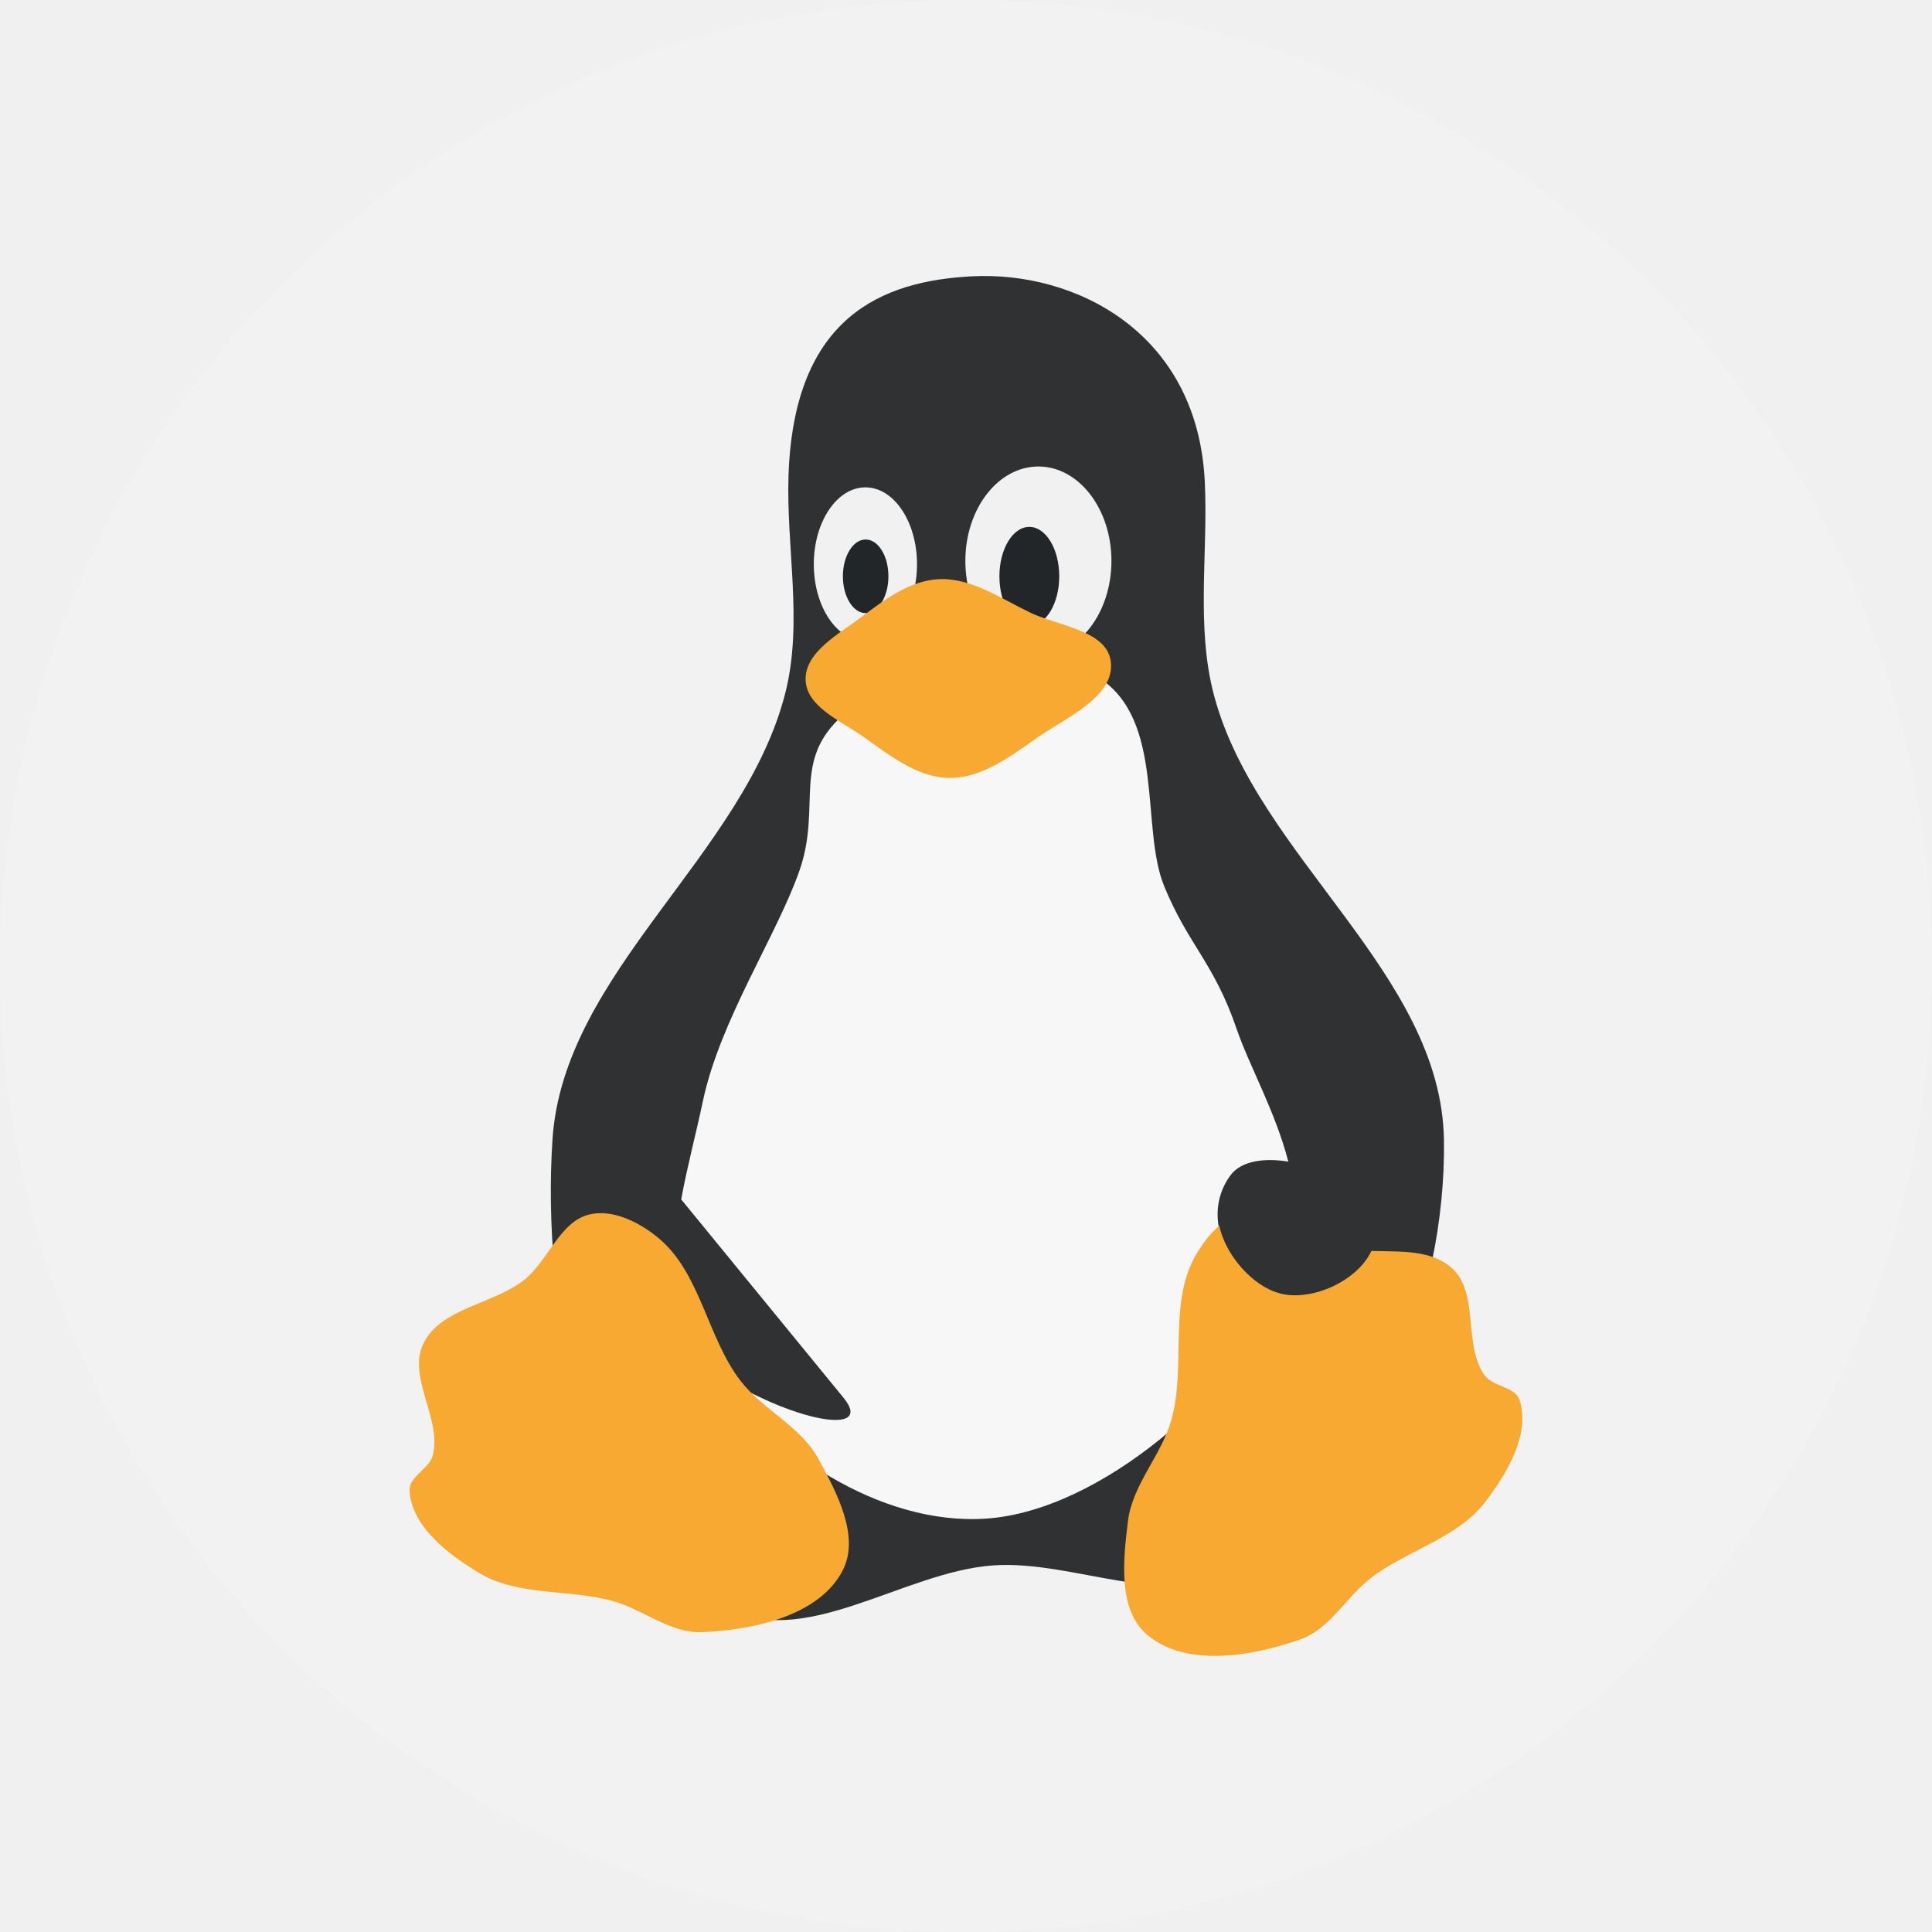
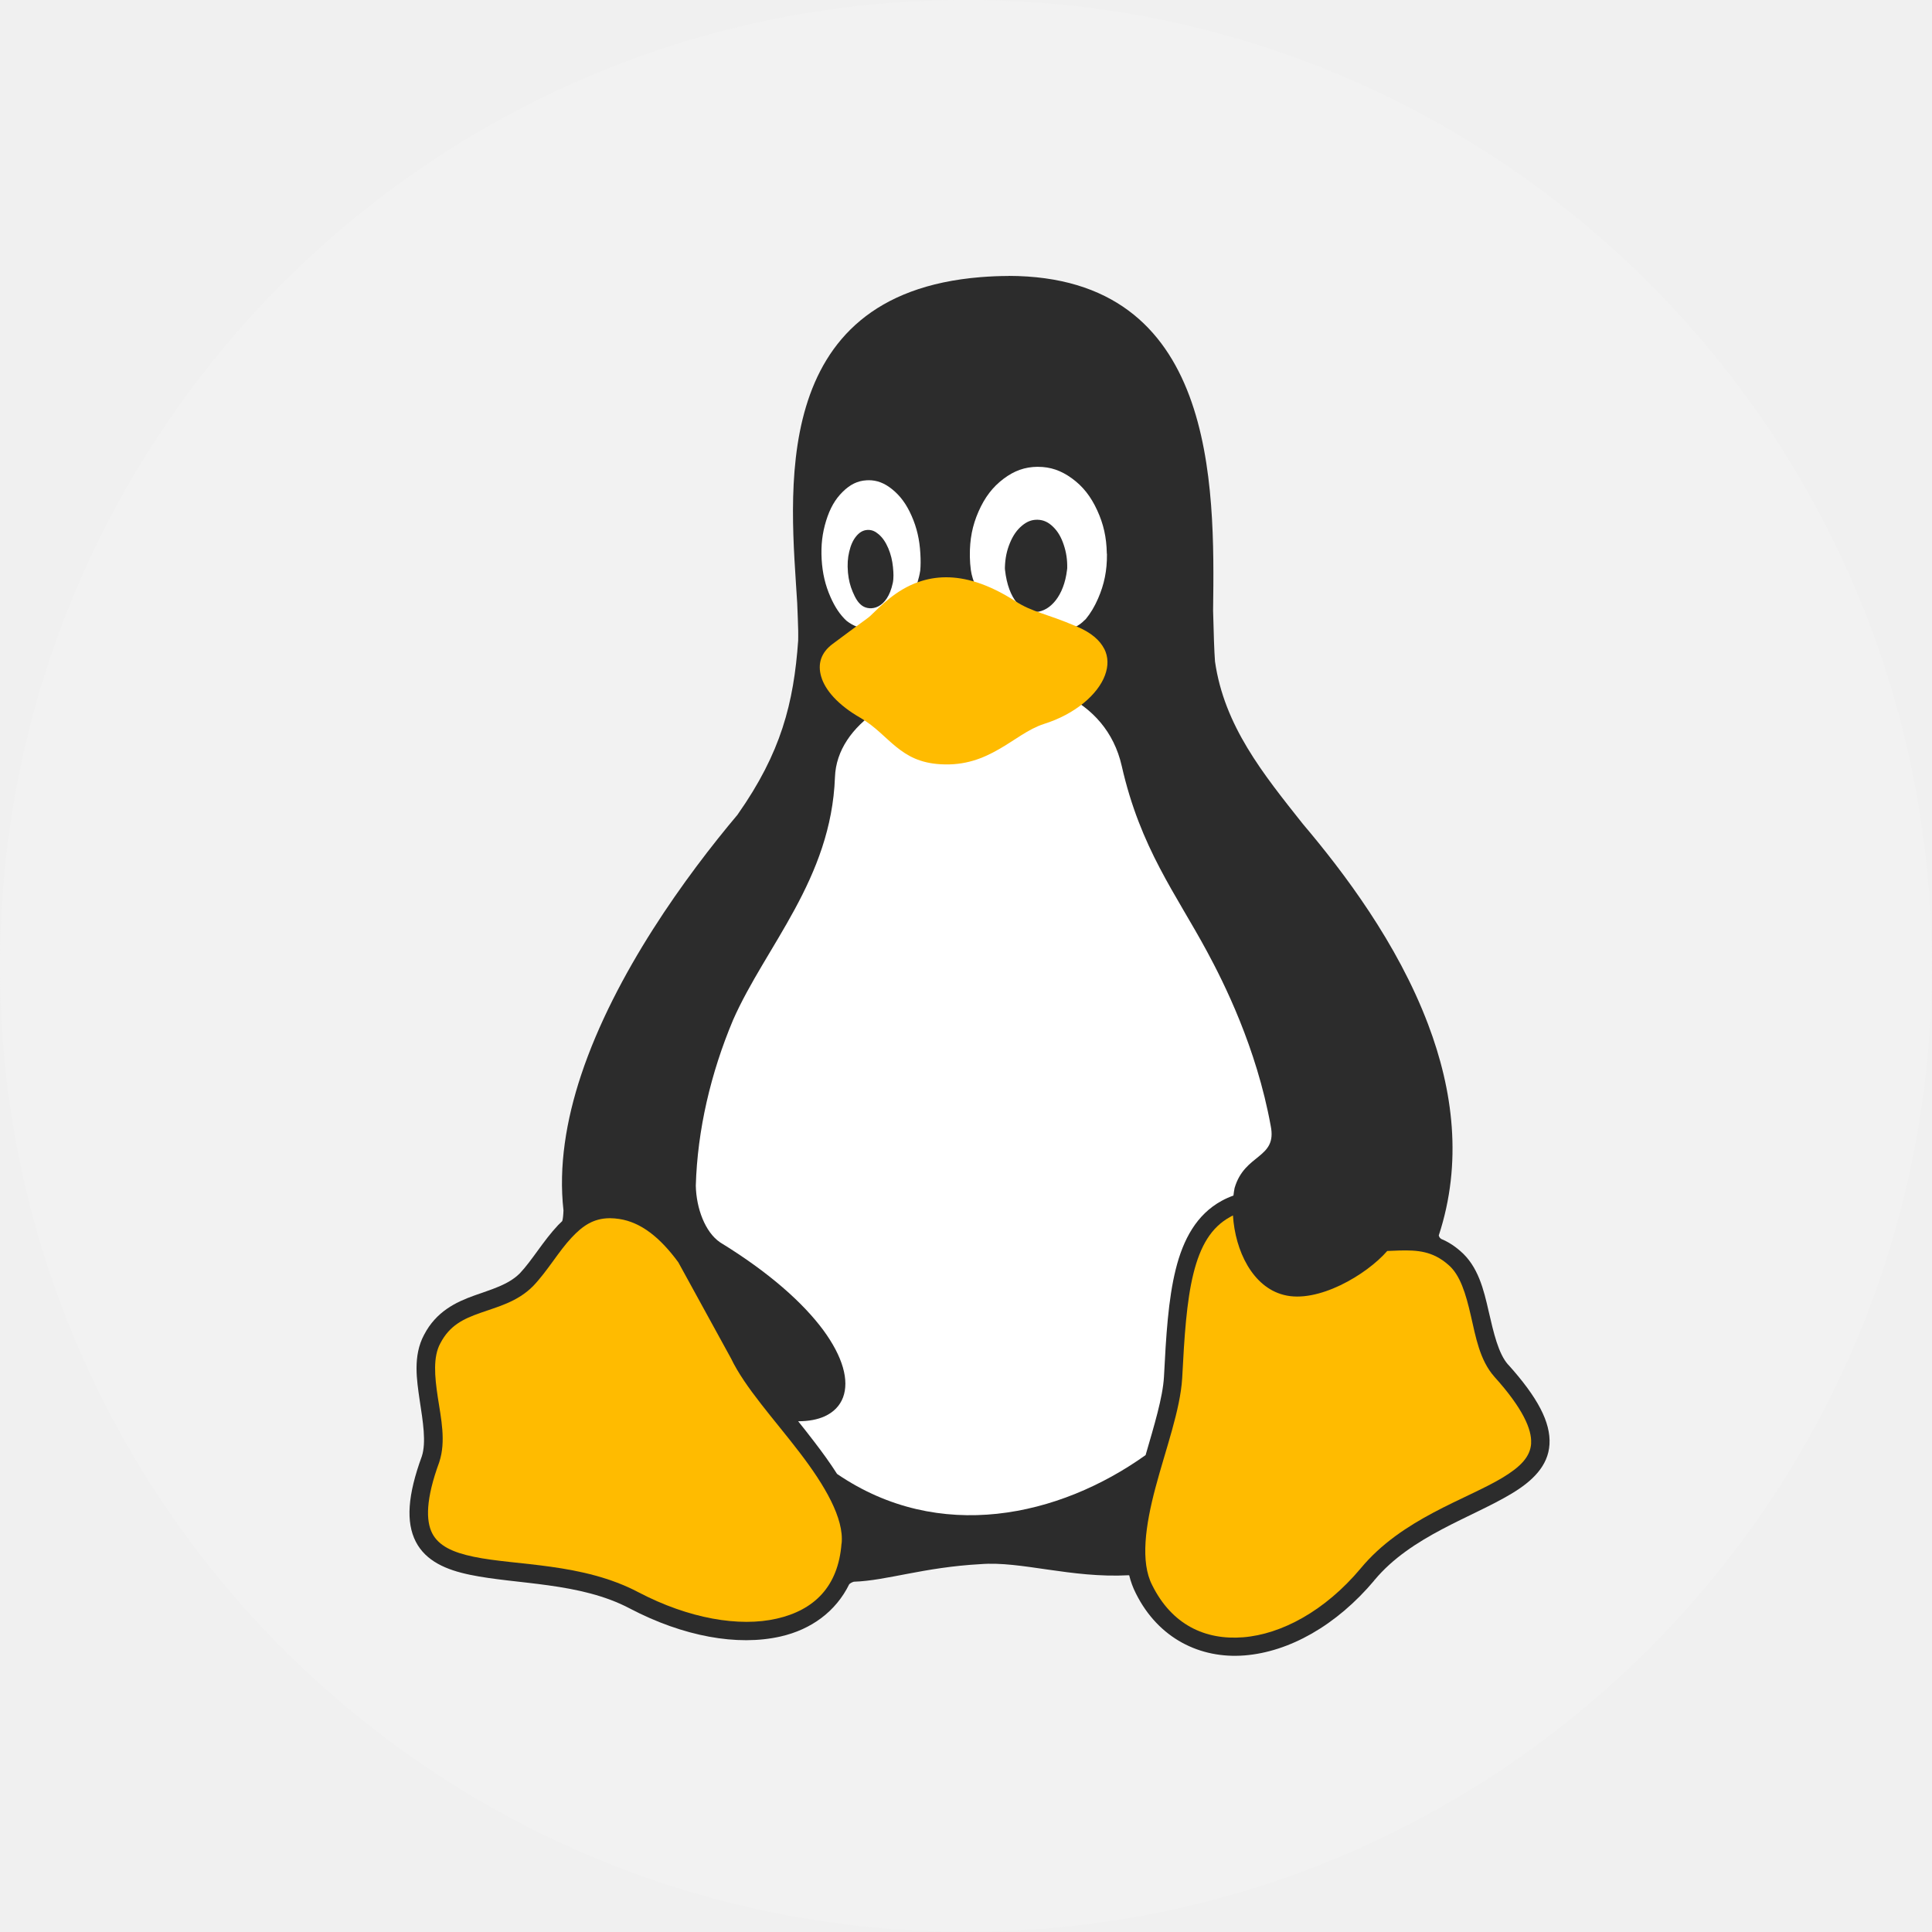
<svg xmlns="http://www.w3.org/2000/svg" width="32" height="32" version="1.1" viewBox="0 0 8.467 8.467" id="svg371">
  <defs id="defs37">
    <style id="current-color-scheme" type="text/css">.ColorScheme-Text { color:#565656; } .ColorScheme-Highlight { color:#5294e2; }</style>
    <style type="text/css" id="style13">.ColorScheme-Text { color:#565656; } .ColorScheme-Highlight { color:#5294e2; }</style>
    <style type="text/css" id="style15">.ColorScheme-Text { color:#565656; } .ColorScheme-Highlight { color:#5294e2; }</style>
    <style type="text/css" id="style17">.ColorScheme-Text { color:#565656; } .ColorScheme-Highlight { color:#5294e2; }</style>
    <style type="text/css" id="style19">.ColorScheme-Text { color:#565656; } .ColorScheme-Highlight { color:#5294e2; }</style>
    <style type="text/css" id="style21">.ColorScheme-Text { color:#565656; } .ColorScheme-Highlight { color:#5294e2; }</style>
    <style type="text/css" id="style23">.ColorScheme-Text { color:#565656; } .ColorScheme-Highlight { color:#5294e2; }</style>
    <style type="text/css" id="style25">.ColorScheme-Text { color:#565656; } .ColorScheme-Highlight { color:#5294e2; }</style>
    <style type="text/css" id="style27">.ColorScheme-Text { color:#565656; } .ColorScheme-Highlight { color:#5294e2; }</style>
    <style type="text/css" id="style29" />
    <style type="text/css" id="style31" />
    <style type="text/css" id="style33">.ColorScheme-Text { color:#565656; } .ColorScheme-Highlight { color:#5294e2; }</style>
    <style type="text/css" id="style35">.ColorScheme-Text { color:#565656; } .ColorScheme-Highlight { color:#5294e2; }</style>
  </defs>
-   <g id="gnu-linux" transform="matrix(0.30238,0,0,0.30238,-0.60476,-0.60476)">
-     <circle cx="16" cy="16" r="14" style="fill:#f2f2f2;fill-rule:evenodd;stroke-width:0.875;paint-order:stroke fill markers" id="circle91" />
-     <g transform="matrix(0.35714,0,0,0.35714,6.1499,3.857)" id="g113" style="stroke-width:2.45">
-       <path d="m 20.254,22.904 c 0.72,-2.852 0.026,-5.884 0.126,-8.824 0.22,-6.42 3.784,-7.876 7.438,-8.066 4.192,-0.22 9.154,2.264 9.454,8.32 0.142,2.898 -0.37,5.892 0.378,8.696 1.742,6.54 9.22,11.262 9.328,18.026 0.1,6.428 -2.86,14.004 -8.32,17.396 -2.82,1.752 -6.646,-0.35 -9.96,-0.126 -3.686,0.252 -7.786,3.526 -10.966,1.64 C 11.96,56.54 10.368,47.756 10.8,41.056 11.24,34.248 18.584,29.52 20.254,22.904 Z" id="path93" style="fill:#2f3133" />
-       <ellipse cx="30.52" cy="17.564" rx="2.964" ry="3.832" id="ellipse95" style="fill:#fcfcfc;fill-opacity:0.941" />
-       <ellipse cx="23.5" cy="17.698" rx="2.094" ry="3.12" id="ellipse97" style="fill:#fcfcfc;fill-opacity:0.941" />
-       <ellipse cx="30.152" cy="18.188" rx="1.214" ry="2.006" id="ellipse99" style="fill:#232629" />
-       <ellipse cx="23.51" cy="18.188" rx="0.924" ry="1.494" id="ellipse101" style="fill:#232629" />
-       <path d="m 30.128,21.514 a 10.136,10.136 0 0 0 -1.09,0.008 c -2.46,0.144 -5.096,1.11 -6.428,2.28 -2.132,1.874 -0.868,3.696 -1.786,6.328 -0.918,2.632 -3.228,6.076 -3.92,9.36 -0.28,1.326 -0.636,2.652 -0.88,3.984 l 6.586,8.048 c 1.294,1.58 -2.082,0.994 -5.222,-1.04 2.228,3.134 6.648,6.24 11.012,5.946 4.648,-0.312 10.136,-5.172 11.892,-9.146 -1.704,-0.288 -3.36,-2.852 -1.996,-4.762 0.474,-0.662 1.492,-0.72 2.366,-0.58 -0.526,-2.036 -1.574,-3.86 -2.1,-5.392 -0.912,-2.672 -1.972,-3.42 -2.94,-5.792 -0.97,-2.372 0.054,-6.76 -2.676,-8.468 -0.768,-0.48 -1.75,-0.72 -2.818,-0.774 z" id="path103" style="fill:#f7f7f8" />
-       <g id="g111" style="fill:#f7a931">
-         <path d="m 9.666,46.73 c 0.974,-0.78 1.43,-2.366 2.646,-2.648 0.952,-0.22 2.02,0.326 2.774,0.946 1.722,1.416 1.984,4.028 3.34,5.8 0.904,1.178 2.436,1.848 3.152,3.15 0.746,1.36 1.708,3.156 1.008,4.538 -0.944,1.862 -3.648,2.44 -5.736,2.52 -1.268,0.05 -2.37,-0.92 -3.592,-1.26 -1.78,-0.496 -3.834,-0.19 -5.42,-1.134 -1.256,-0.746 -2.744,-1.882 -2.836,-3.34 -0.038,-0.576 0.804,-0.89 0.944,-1.45 0.372,-1.472 -1.054,-3.18 -0.378,-4.54 0.72,-1.444 2.836,-1.574 4.098,-2.582 z" id="path105" />
-         <path d="m 37.86,44.538 c -0.402,0.36 -0.742,0.814 -0.99,1.264 -1.076,1.954 -0.35,4.48 -0.954,6.626 -0.404,1.43 -1.578,2.62 -1.76,4.092 -0.19,1.54 -0.42,3.564 0.742,4.59 1.568,1.38 4.294,0.914 6.262,0.216 1.198,-0.424 1.86,-1.732 2.87,-2.5 1.468,-1.12 3.49,-1.6 4.614,-3.062 0.89,-1.16 1.854,-2.764 1.4,-4.152 -0.18,-0.548 -1.076,-0.53 -1.414,-0.998 -0.89,-1.23 -0.2,-3.34 -1.33,-4.352 -0.84,-0.75 -2.074,-0.664 -3.266,-0.696 -0.576,1.234 -2.452,2.074 -3.742,1.716 -1.092,-0.304 -2.18,-1.546 -2.432,-2.744 z" id="path107" />
-         <path d="m 26.462,18.304 c 1.318,-0.07 2.53,0.784 3.72,1.354 1.15,0.554 3.114,0.72 3.276,1.986 0.186,1.438 -1.84,2.286 -3.024,3.12 -1.058,0.746 -2.238,1.62 -3.53,1.608 -1.306,-0.014 -2.462,-0.95 -3.53,-1.702 -0.88,-0.62 -2.266,-1.192 -2.3,-2.27 -0.038,-1.152 1.38,-1.886 2.3,-2.584 0.912,-0.692 1.944,-1.452 3.088,-1.512 z" id="path109" />
-       </g>
+   <path id="path956" d="" style="fill:#ffbb00;fill-opacity:1;stroke-width:0" />
+   <path id="path958" d="" style="fill:#ffbb00;fill-opacity:1" />
+   <path id="path960" d="" style="fill:#ffbb00;fill-opacity:1" />
+   <path id="path962" d="" style="fill:#ffbb00;fill-opacity:1" />
+   <path id="path964" d="" style="fill:#ffbb00;fill-opacity:1" />
+   <path id="path966" d="" style="fill:#ffbb00;fill-opacity:1;stroke-width:0" />
+   <path id="path968" d="" style="fill:#ffbb00;fill-opacity:1;stroke-width:0" />
+   <g id="g1066">
+     <circle cx="4.233" cy="4.233" r="4.233" style="fill:#f2f2f2;fill-rule:evenodd;stroke-width:0.265;paint-order:stroke fill markers" id="circle91" />
+     <g id="g1013" transform="matrix(0.4165836,0,0,0.4165836,-2.222103,4.215164)">
+       <path id="path970" style="fill:#2c2c2c;fill-opacity:1;stroke-width:0.017" d="m 15.944,-7.215 c -0.093,-1.747e-4 -0.191,0.004 -0.292,0.012 -2.262,0.182 -1.998,2.311 -1.931,3.432 1.08e-4,0.002 6.7e-5,0.005 2.18e-4,0.007 0.005,0.113 0.008,0.204 0.01,0.279 3e-6,1.093e-4 -2e-6,3.167e-4 0,4.259e-4 10e-6,0.001 -4e-6,0.003 0,0.004 8.74e-4,0.04 -1.08e-4,0.068 -2.16e-4,0.101 -0.047,0.66 -0.181,1.181 -0.634,1.826 -0.001,0.002 -0.003,0.004 -0.004,0.006 -0.536,0.637 -1.289,1.667 -1.646,2.74 -0.158,0.476 -0.237,0.961 -0.185,1.423 -0.002,0.053 -0.006,0.09 -0.013,0.112 -0.014,0.014 -0.029,0.028 -0.043,0.042 C 11.048,2.937 10.932,3.141 10.802,3.278 10.681,3.398 10.509,3.444 10.32,3.512 10.13,3.58 9.922,3.68 9.796,3.923 c 0,0 -2.184e-4,2.184e-4 -2.184e-4,2.184e-4 -1.637e-4,3.275e-4 -3.167e-4,7.641e-4 -6.441e-4,0.001 -0.059,0.111 -0.079,0.23 -0.079,0.352 0,0.112 0.017,0.226 0.033,0.336 0.035,0.228 0.07,0.443 0.023,0.589 -0.15,0.41 -0.169,0.693 -0.064,0.899 0.106,0.206 0.323,0.297 0.569,0.348 0.492,0.103 1.158,0.077 1.683,0.355 l 0.005,-0.009 c 8.4e-5,3.82e-5 1.32e-4,2.182e-4 2.19e-4,2.182e-4 l -0.005,0.009 c 0.562,0.294 1.132,0.398 1.586,0.294 0.321,-0.073 0.581,-0.262 0.722,-0.55 0.012,-0.011 0.028,-0.02 0.048,-0.026 0.346,-0.011 0.731,-0.152 1.335,-0.185 0.422,-0.034 0.949,0.149 1.555,0.117 l 0.007,4.366e-4 c 0.016,0.066 0.039,0.129 0.07,0.19 3.27e-4,5.458e-4 6.55e-4,0.001 0.001,0.002 0.236,0.472 0.675,0.688 1.142,0.651 0.468,-0.037 0.966,-0.313 1.368,-0.792 l -0.009,-0.008 c 1.08e-4,-1.09e-4 3.26e-4,-3.275e-4 4.34e-4,-4.367e-4 l 0.009,0.007 C 20.181,6.04 20.817,5.848 21.239,5.593 21.45,5.466 21.622,5.306 21.635,5.075 21.648,4.844 21.512,4.584 21.2,4.237 21.2,4.237 21.199,4.237 21.199,4.237 21.097,4.121 21.048,3.906 20.995,3.677 20.943,3.448 20.884,3.202 20.696,3.042 c -3.26e-4,-3.274e-4 -9.82e-4,-6.549e-4 -0.001,-0.001 -0.037,-0.032 -0.075,-0.06 -0.114,-0.083 -0.028,-0.017 -0.057,-0.031 -0.086,-0.043 -0.003,-0.003 -0.006,-0.005 -0.009,-0.008 -0.002,-0.002 -0.005,-0.004 -0.006,-0.006 -0.004,-0.006 -0.006,-0.011 -0.008,-0.017 -4.37e-4,-0.002 -9.84e-4,-0.003 -0.002,-0.005 0.252,-0.767 0.15,-1.53 -0.112,-2.221 -0.323,-0.855 -0.888,-1.601 -1.319,-2.11 -0.417,-0.526 -0.826,-1.03 -0.923,-1.708 -0.008,-0.108 -0.014,-0.287 -0.02,-0.535 0.018,-1.334 0.033,-3.518 -2.152,-3.521 z" />
+       <path d="m 21.442,5.064 c -0.008,0.143 -0.112,0.249 -0.303,0.364 -0.382,0.23 -1.059,0.431 -1.491,0.954 -0.375,0.447 -0.833,0.692 -1.236,0.724 -0.403,0.032 -0.751,-0.135 -0.956,-0.547 l -3.55e-4,-8.663e-4 -4.97e-4,-0.001 C 17.33,6.315 17.383,5.933 17.49,5.531 17.597,5.128 17.751,4.714 17.771,4.378 v -0.001 c 0.022,-0.431 0.046,-0.807 0.118,-1.097 0.072,-0.29 0.186,-0.487 0.388,-0.597 0.009,-0.005 0.019,-0.01 0.028,-0.015 0.023,0.373 0.207,0.753 0.534,0.836 0.357,0.094 0.872,-0.212 1.089,-0.462 0.043,-0.002 0.086,-0.004 0.127,-0.005 0.191,-0.005 0.35,0.006 0.514,0.149 l 4.94e-4,4.952e-4 4.95e-4,3.551e-4 c 0.126,0.106 0.185,0.307 0.237,0.533 0.052,0.225 0.093,0.47 0.248,0.645 l 1.7e-4,1.692e-4 1.68e-4,3.555e-4 c 0.299,0.331 0.395,0.555 0.386,0.698 z" id="path972" style="fill:#ffbb00;fill-opacity:1;stroke-width:0.017" />
+       <path d="m 14.187,6.12 -1.71e-4,0.001 v 0.001 c -0.035,0.453 -0.29,0.699 -0.682,0.788 -0.392,0.09 -0.923,3.553e-4 -1.453,-0.277 -1.68e-4,0 -3.38e-4,-1.695e-4 -4.94e-4,-1.695e-4 C 11.464,6.322 10.766,6.353 10.318,6.259 10.094,6.213 9.948,6.142 9.881,6.012 9.814,5.881 9.812,5.653 9.955,5.264 l 6.601e-4,-0.002 4.952e-4,-0.002 C 10.027,5.043 9.974,4.805 9.94,4.582 9.906,4.359 9.889,4.156 9.966,4.014 l 6.602e-4,-0.001 c 0.098,-0.188 0.241,-0.256 0.419,-0.319 0.178,-0.064 0.389,-0.114 0.555,-0.281 l 10e-4,-8.253e-4 8.65e-4,-8.663e-4 c 0.154,-0.162 0.269,-0.366 0.405,-0.51 0.114,-0.122 0.228,-0.203 0.4,-0.204 0.002,1.86e-4 0.004,1.86e-4 0.006,0 0.03,1.86e-4 0.062,0.003 0.096,0.008 0.228,0.035 0.428,0.194 0.62,0.455 l 0.554,1.01 1.71e-4,4.949e-4 3.38e-4,3.385e-4 c 0.147,0.308 0.459,0.646 0.723,0.992 0.264,0.345 0.468,0.692 0.441,0.957 z" id="path974" style="fill:#ffbb00;fill-opacity:1;stroke-width:0.017" />
+       <path d="m 18.322,2.38 c -0.005,0.026 -0.009,0.052 -0.012,0.079 -0.042,0.015 -0.083,0.033 -0.125,0.056 -0.261,0.143 -0.403,0.402 -0.482,0.72 -0.079,0.317 -0.102,0.701 -0.124,1.133 v 3.387e-4 c -0.013,0.217 -0.103,0.51 -0.193,0.821 -0.91,0.649 -2.173,0.931 -3.246,0.198 -0.073,-0.115 -0.156,-0.229 -0.242,-0.341 -0.055,-0.072 -0.111,-0.143 -0.167,-0.213 0.11,1.692e-4 0.204,-0.018 0.279,-0.052 0.094,-0.043 0.16,-0.111 0.193,-0.199 C 14.269,4.405 14.203,4.157 13.994,3.873 13.784,3.59 13.43,3.27 12.909,2.951 v -1.69e-4 C 12.752,2.844 12.659,2.593 12.654,2.355 c 0.017,-0.586 0.157,-1.184 0.392,-1.743 0.342,-0.776 1.033,-1.482 1.072,-2.555 0.041,-1.13 2.689,-1.563 3.017,-0.117 0.196,0.865 0.571,1.346 0.898,1.953 0.174,0.322 0.519,1.007 0.669,1.832 0.071,0.349 -0.273,0.288 -0.38,0.655 z" id="path980" style="fill:#ffffff;stroke-width:0.017" />
+       <path id="path984" style="fill:#ffffff;stroke-width:0.064" d="m 54.703,-19.148 c -0.028,0 -0.056,6.73e-4 -0.084,0.002 -0.361,0.019 -0.66,0.168 -0.957,0.463 -0.297,0.294 -0.501,0.651 -0.654,1.146 -0.153,0.495 -0.209,0.973 -0.178,1.529 v 0.006 c 0.033,0.556 0.144,1.027 0.352,1.498 0.175,0.398 0.376,0.701 0.633,0.941 0.27,0.214 0.575,0.323 0.879,0.324 0.886,0.003 1.848,-0.994 2.057,-2.322 0.019,-0.213 0.018,-0.433 0.004,-0.666 v -0.004 c -0.031,-0.556 -0.14,-1.029 -0.348,-1.5 -0.207,-0.471 -0.456,-0.805 -0.783,-1.066 -0.302,-0.241 -0.593,-0.351 -0.92,-0.352 z m -0.023,1.975 c 0.147,-0.001 0.279,0.054 0.42,0.176 0.155,0.134 0.275,0.309 0.381,0.557 0.099,0.238 0.158,0.473 0.186,0.754 0,0.012 7.4e-5,0.022 0.002,0.033 0.018,0.17 0.029,0.403 -0.01,0.588 -0.223,1.049 -0.898,1.128 -1.215,0.908 -0.169,-0.117 -0.275,-0.308 -0.379,-0.553 -0.101,-0.238 -0.16,-0.474 -0.188,-0.758 0,-0.012 -0.002,-0.02 -0.002,-0.031 -0.025,-0.292 -0.011,-0.548 0.051,-0.807 0.061,-0.26 0.148,-0.456 0.277,-0.613 0.13,-0.158 0.267,-0.238 0.432,-0.252 0.015,-0.001 0.031,-0.002 0.045,-0.002 z" transform="scale(0.2645833)" />
+       <path id="path982" style="fill:#ffffff;stroke-width:0.064" d="m 61.412,-19.682 c -0.502,0.005 -0.926,0.155 -1.357,0.482 -0.431,0.328 -0.739,0.732 -0.986,1.293 -0.247,0.56 -0.353,1.112 -0.346,1.756 v 0.049 c 0.004,0.182 0.016,0.355 0.039,0.523 0.066,0.457 0.282,0.814 0.424,1.221 2.31,0.723 0.817,1.023 3.777,1.023 0.238,-0.145 0.252,-0.192 0.367,-0.29 0.193,-0.233 0.353,-0.502 0.492,-0.822 0.245,-0.561 0.357,-1.11 0.352,-1.756 -0.005,-0.017 -0.006,-0.03 -0.006,-0.047 -0.012,-0.629 -0.131,-1.159 -0.381,-1.701 -0.255,-0.556 -0.57,-0.955 -1.008,-1.273 -0.432,-0.313 -0.853,-0.457 -1.344,-0.457 z m -0.023,2.105 c 0.011,0 0.022,-6.39e-4 0.033,0 0.229,0.008 0.418,0.093 0.609,0.279 0.191,0.186 0.322,0.409 0.426,0.721 0.099,0.297 0.144,0.587 0.137,0.926 -0.001,0.026 -0.005,0.049 -0.008,0.072 -0.247,2.074 -2.196,2.375 -2.465,0 -0.008,-0.042 -0.003,-0.079 -0.004,-0.117 0.012,-0.356 0.074,-0.655 0.199,-0.957 0.125,-0.302 0.276,-0.518 0.479,-0.688 0.193,-0.161 0.379,-0.236 0.594,-0.236 z" transform="scale(0.2645833)" />
+       <path d="m 16.95,-3.294 c -0.045,-0.087 -0.135,-0.17 -0.29,-0.234 l -3.38e-4,-1.69e-4 -4.95e-4,-1.693e-4 c -0.322,-0.138 -0.461,-0.148 -0.641,-0.264 -0.292,-0.188 -0.534,-0.254 -0.734,-0.253 -0.105,3.387e-4 -0.199,0.019 -0.283,0.048 -0.245,0.084 -0.407,0.26 -0.509,0.356 l -1.7e-4,1.692e-4 c 0,1.69e-4 -1.68e-4,1.69e-4 -1.68e-4,3.383e-4 -0.02,0.019 -0.046,0.036 -0.108,0.082 -0.063,0.046 -0.157,0.115 -0.292,0.216 -0.12,0.09 -0.159,0.208 -0.118,0.345 0.041,0.138 0.174,0.296 0.417,0.434 l 3.38e-4,3.387e-4 4.95e-4,1.693e-4 c 0.151,0.089 0.254,0.208 0.372,0.303 0.059,0.047 0.121,0.09 0.196,0.122 0.075,0.032 0.162,0.054 0.271,0.06 0.257,0.015 0.445,-0.062 0.612,-0.158 0.167,-0.095 0.308,-0.212 0.471,-0.265 l 3.39e-4,-1.697e-4 3.55e-4,-1.69e-4 c 0.333,-0.104 0.57,-0.313 0.644,-0.512 0.037,-0.1 0.036,-0.194 -0.008,-0.281 z" id="path976" style="fill:#ffbb00;fill-opacity:1;stroke-width:0.017" />
    </g>
  </g>
</svg>
